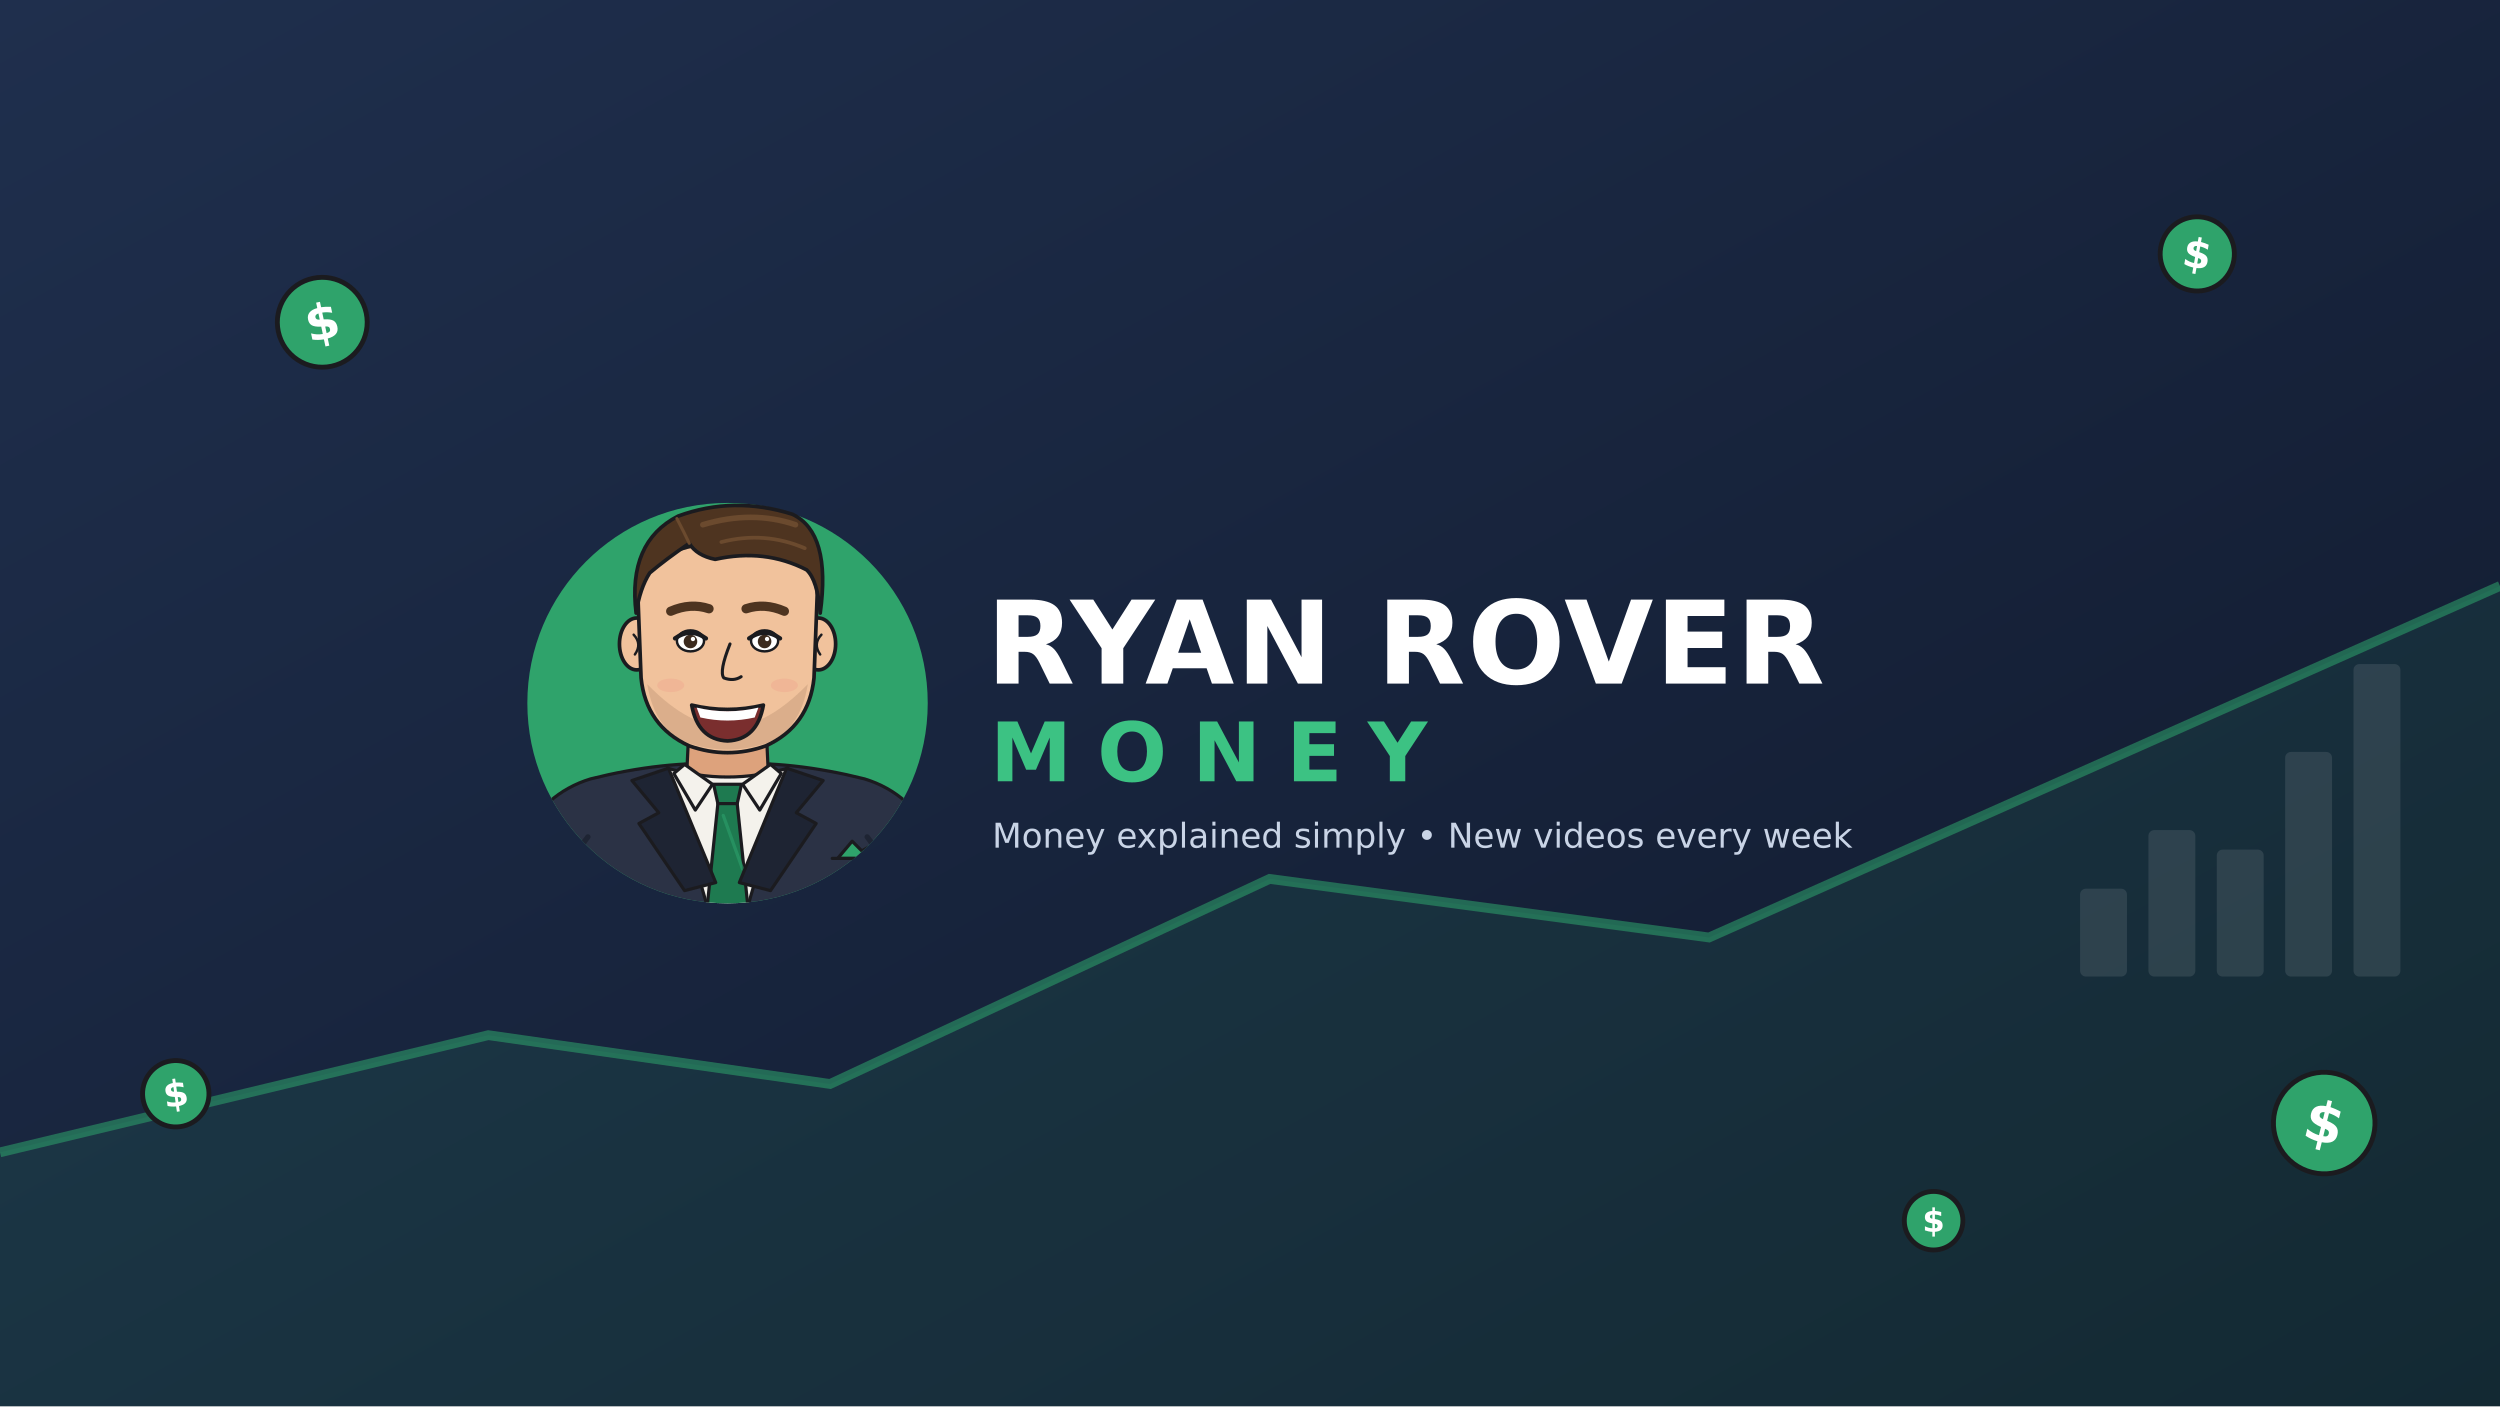
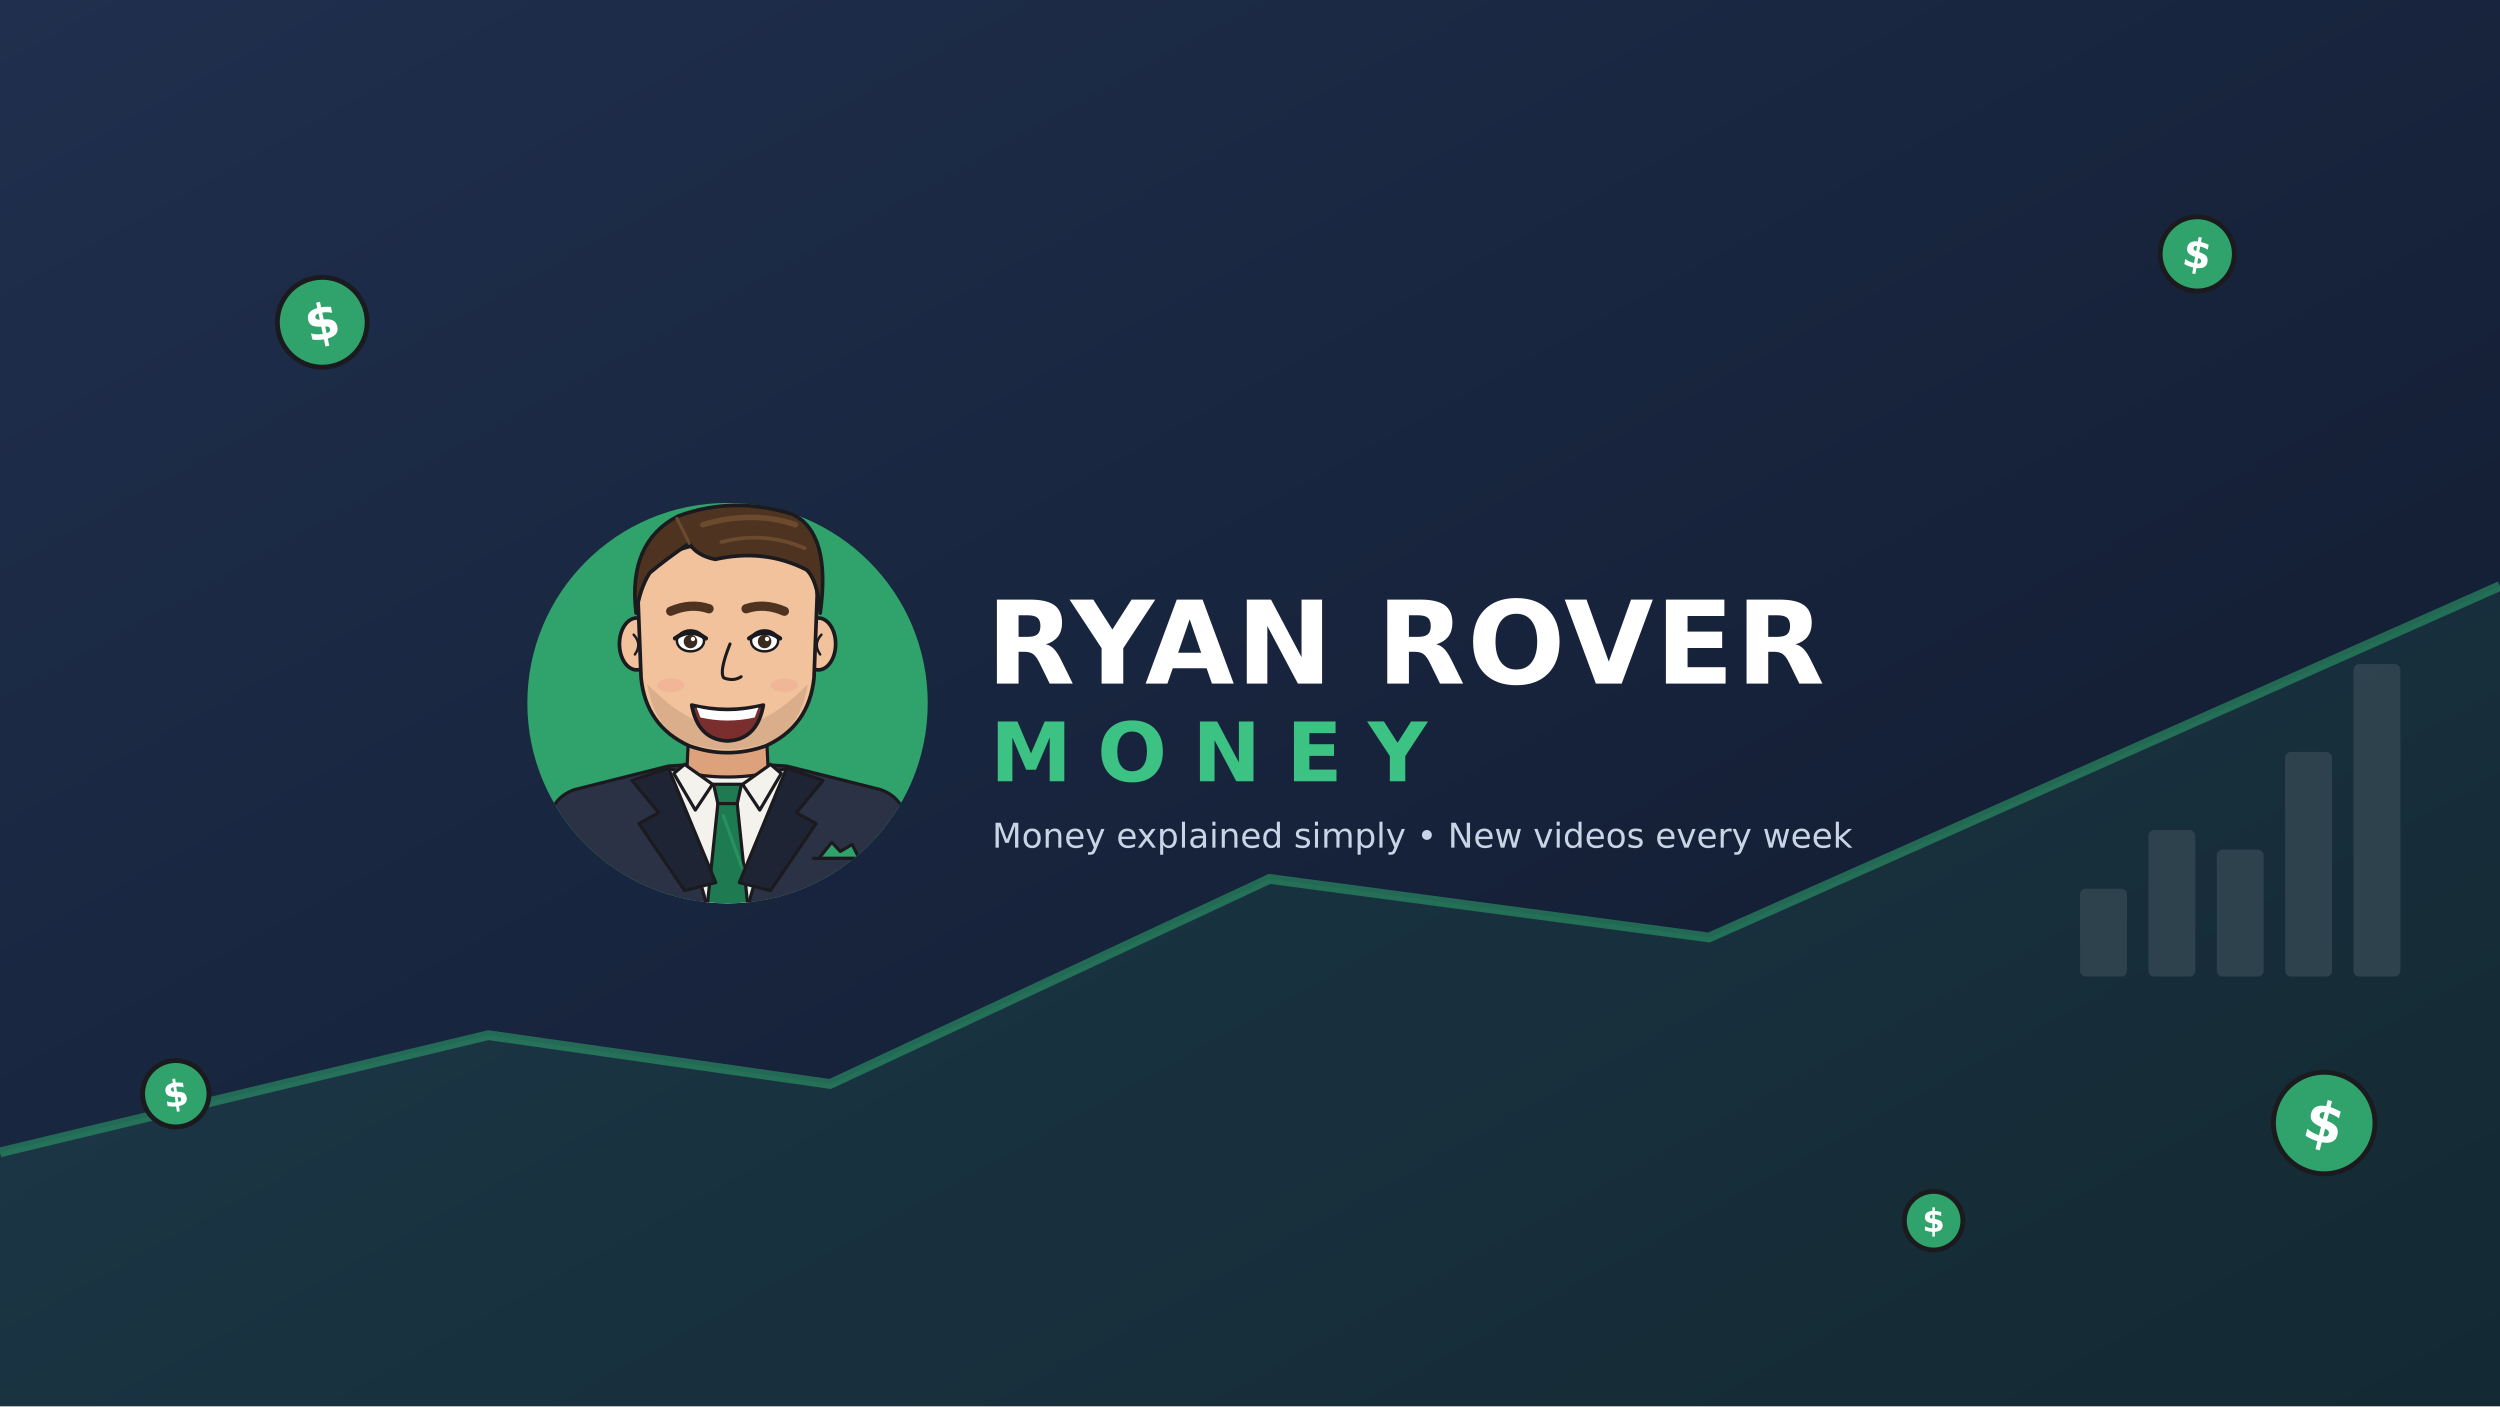
<svg xmlns="http://www.w3.org/2000/svg" width="2560" height="1440" viewBox="0 0 2560 1440">
  <defs>
    <linearGradient id="bg" x1="0" y1="0" x2="1" y2="1">
      <stop offset="0" stop-color="#1F2F4D" />
      <stop offset="1" stop-color="#10192C" />
    </linearGradient>
  </defs>
  <rect width="2560" height="1440" fill="url(#bg)" />
  <path d="M0 1180 L500 1060 L850 1110 L1300 900 L1750 960 L2560 600 L2560 1440 L0 1440 Z" fill="#2FA36B" fill-opacity="0.12" />
  <path d="M0 1180 L500 1060 L850 1110 L1300 900 L1750 960 L2560 600" fill="none" stroke="#2FA36B" stroke-width="10" stroke-opacity="0.55" />
  <rect x="2130" y="910" width="48" height="90" rx="6" fill="#FFFFFF" fill-opacity="0.10" />
  <rect x="2200" y="850" width="48" height="150" rx="6" fill="#FFFFFF" fill-opacity="0.10" />
  <rect x="2270" y="870" width="48" height="130" rx="6" fill="#FFFFFF" fill-opacity="0.10" />
  <rect x="2340" y="770" width="48" height="230" rx="6" fill="#FFFFFF" fill-opacity="0.10" />
  <rect x="2410" y="680" width="48" height="320" rx="6" fill="#FFFFFF" fill-opacity="0.10" />
  <g transform="translate(330 330) rotate(-12)">
    <circle r="46" fill="#2FA36B" stroke="#1B1B1F" stroke-width="5" />
    <text y="17.48" font-family="DejaVu Sans" font-weight="bold" font-size="50.6" text-anchor="middle" fill="#FFFFFF">$</text>
  </g>
  <g transform="translate(2250 260) rotate(10)">
    <circle r="38" fill="#2FA36B" stroke="#1B1B1F" stroke-width="5" />
    <text y="14.44" font-family="DejaVu Sans" font-weight="bold" font-size="41.8" text-anchor="middle" fill="#FFFFFF">$</text>
  </g>
  <g transform="translate(2380 1150) rotate(14)">
    <circle r="52" fill="#2FA36B" stroke="#1B1B1F" stroke-width="5" />
    <text y="19.76" font-family="DejaVu Sans" font-weight="bold" font-size="57.2" text-anchor="middle" fill="#FFFFFF">$</text>
  </g>
  <g transform="translate(180 1120) rotate(-8)">
    <circle r="34" fill="#2FA36B" stroke="#1B1B1F" stroke-width="5" />
    <text y="12.92" font-family="DejaVu Sans" font-weight="bold" font-size="37.4" text-anchor="middle" fill="#FFFFFF">$</text>
  </g>
  <g transform="translate(1980 1250) rotate(0)">
    <circle r="30" fill="#2FA36B" stroke="#1B1B1F" stroke-width="5" />
    <text y="11.4" font-family="DejaVu Sans" font-weight="bold" font-size="33.0" text-anchor="middle" fill="#FFFFFF">$</text>
  </g>
  <circle cx="745" cy="720" r="205" fill="#2FA36B" />
  <clipPath id="c">
    <circle cx="745" cy="720" r="205" />
    <rect x="500" y="480" width="490" height="240" />
  </clipPath>
  <g clip-path="url(#c)">
    <svg x="525" y="515" width="440" height="420" viewBox="560 220 800 760" preserveAspectRatio="xMidYMid meet">
      <g stroke="#1B1B1F" stroke-width="6" stroke-linejoin="round" stroke-linecap="round">
-         <path d="M520 1100 Q530 785 705 732 Q840 698 960 704              Q1080 698 1215 732 Q1390 785 1400 1100 Z" fill="#2B3245" />
-         <path d="M650 1100 Q650 900 700 840" fill="none" stroke="#1E2433" stroke-width="10" />
-         <path d="M1270 1100 Q1270 900 1220 840" fill="none" stroke="#1E2433" stroke-width="10" />
+         <path d="M615 1100 L625 820 Q630 768 675 752              L850 708 Q960 700 1070 708 L1245 752              Q1290 768 1295 820 L1305 1100 Z" fill="#2B3245" />
+         <path d="M698 1100 L692 860" fill="none" stroke="#1E2433" stroke-width="8" />
+         <path d="M1222 1100 L1228 860" fill="none" stroke="#1E2433" stroke-width="8" />
        <path d="M888 640 L884 722 Q960 760 1036 722 L1032 640 Z" fill="#DDA27C" />
        <path d="M848 712 L960 1100 L1072 712 Q960 745 848 712 Z" fill="#F4F2EC" />
        <path d="M934 742 L986 742 L978 778 L942 778 Z" fill="#1E7A50" />
        <path d="M942 778 L978 778 L1000 990 L960 1030 L920 990 Z" fill="#1E7A50" />
        <path d="M952 800 L988 900" fill="none" stroke="#2A9A67" stroke-width="6" opacity="0.7" />
        <path d="M880 705 L932 742 L900 790 L860 722 Z" fill="#F4F2EC" />
        <path d="M1040 705 L988 742 L1020 790 L1060 722 Z" fill="#F4F2EC" />
        <polygon points="850 712 938 925 880 940 795 815 832 795 782 735" fill="#1E2433" />
        <polygon points="1070 712 982 925 1040 940 1125 815 1088 795 1138 735" fill="#1E2433" />
-         <path d="M1165 880 L1250 880 L1235 852 L1210 866 L1192 848 Z" fill="#2FA36B" />
-         <path d="M1155 880 L1260 880" fill="none" />
+         <path d="M1130 880 L1205 880 L1192 854 L1170 867 L1154 850 Z" fill="#2FA36B" />
+         <path d="M1120 880 L1215 880" fill="none" />
        <circle cx="990" cy="1050" r="8" fill="#1E2433" />
      </g>
      <g transform="translate(0 25) translate(960 450) scale(1.15) translate(-960 -450)">
        <g stroke="#1B1B1F" stroke-width="6" stroke-linejoin="round" stroke-linecap="round">
          <ellipse cx="813" cy="455" rx="28" ry="42" fill="#F1C29C" />
          <ellipse cx="1107" cy="455" rx="28" ry="42" fill="#F1C29C" />
          <path d="M808 440 Q822 455 810 472" fill="none" stroke-width="4" />
          <path d="M1112 440 Q1098 455 1110 472" fill="none" stroke-width="4" />
          <path d="M815 380 Q810 300 960 288 Q1110 300 1105 380              L1100 510 Q1092 588 1022 620 Q960 642 898 620              Q828 588 820 510 Z" fill="#F1C29C" />
          <path d="M830 520 Q842 595 898 616 Q960 636 1022 616 Q1078 595 1090 520              Q1020 592 960 588 Q900 592 830 520 Z" fill="#4E3420" opacity="0.14" stroke="none" />
          <path d="M812 405 Q798 290 880 248 Q970 215 1065 245              Q1128 275 1110 405 Q1106 352 1088 335              Q1020 300 940 318 Q910 312 898 292              Q860 318 834 340 Q818 365 812 405 Z" fill="#4E3420" />
          <path d="M878 252 Q890 275 898 292" fill="none" stroke="#6B4A2E" stroke-width="5" />
          <path d="M920 262 Q1000 238 1070 262" fill="none" stroke="#6B4A2E" stroke-width="9" />
          <path d="M950 290 Q1020 272 1085 300" fill="none" stroke="#6B4A2E" stroke-width="6" />
          <path d="M964 455 Q946 500 954 510 Q970 516 982 508" fill="none" stroke-width="5" />
          <ellipse cx="868" cy="522" rx="22" ry="11" fill="#EE9C86" opacity="0.30" stroke="none" />
          <ellipse cx="1052" cy="522" rx="22" ry="11" fill="#EE9C86" opacity="0.30" stroke="none" />
        </g>
        <ellipse cx="900" cy="450" rx="22" ry="17" fill="#FFFFFF" stroke="#1B1B1F" stroke-width="4" />
        <circle cx="900" cy="451" r="11" fill="#3B2A1E" />
        <circle cx="904" cy="447" r="3.5" fill="#FFFFFF" />
        <path d="M875 446 Q900 428 925 446" fill="none" stroke="#1B1B1F" stroke-width="7" stroke-linecap="round" />
        <ellipse cx="1020" cy="450" rx="22" ry="17" fill="#FFFFFF" stroke="#1B1B1F" stroke-width="4" />
        <circle cx="1020" cy="451" r="11" fill="#3B2A1E" />
        <circle cx="1024" cy="447" r="3.5" fill="#FFFFFF" />
        <path d="M995 446 Q1020 428 1045 446" fill="none" stroke="#1B1B1F" stroke-width="7" stroke-linecap="round" />
        <path d="M868 402 Q900 388 930 398" fill="none" stroke="#4E3420" stroke-width="15" stroke-linecap="round" />
        <path d="M1052 402 Q1020 388 990 398" fill="none" stroke="#4E3420" stroke-width="15" stroke-linecap="round" />
        <path d="M902 554 Q960 568 1018 554 Q1008 610 960 612 Q912 610 902 554 Z" fill="#7A2E2E" stroke="#1B1B1F" stroke-width="6" stroke-linejoin="round" />
        <path d="M910 558 Q960 570 1010 558 L1004 574 Q960 584 916 574 Z" fill="#FFFFFF" />
      </g>
    </svg>
  </g>
  <text x="1010" y="700" font-family="DejaVu Sans" font-weight="bold" font-size="118" fill="#FFFFFF" letter-spacing="2">RYAN ROVER</text>
  <text x="1014" y="800" font-family="DejaVu Sans" font-weight="bold" font-size="84" fill="#3CC283" letter-spacing="26">MONEY</text>
  <text x="1016" y="868" font-family="DejaVu Sans" font-size="35" fill="#C9D4E6">Money explained simply  •  New videos every week</text>
</svg>
